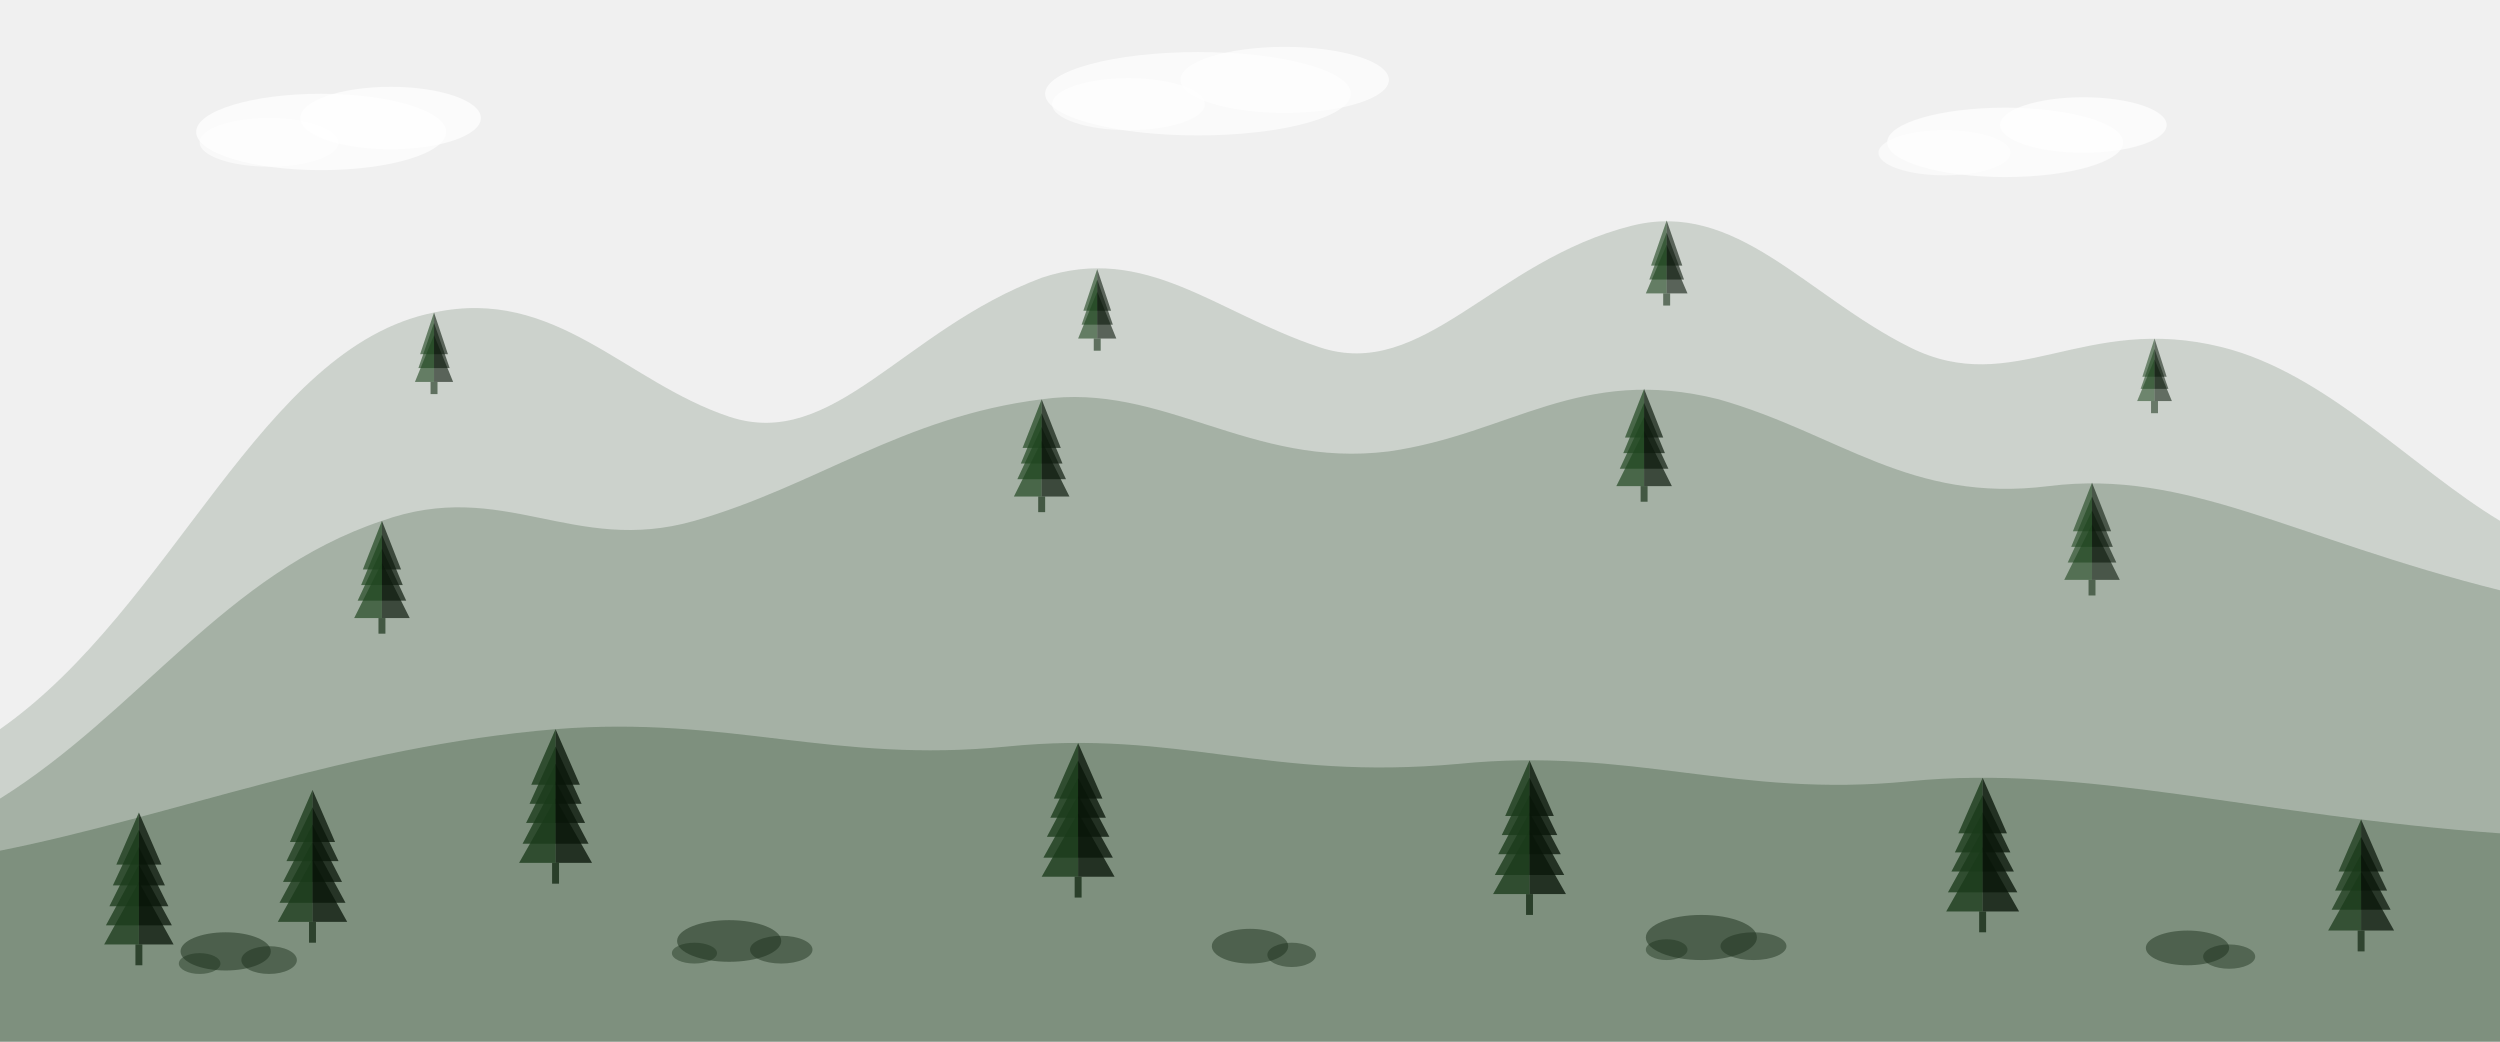
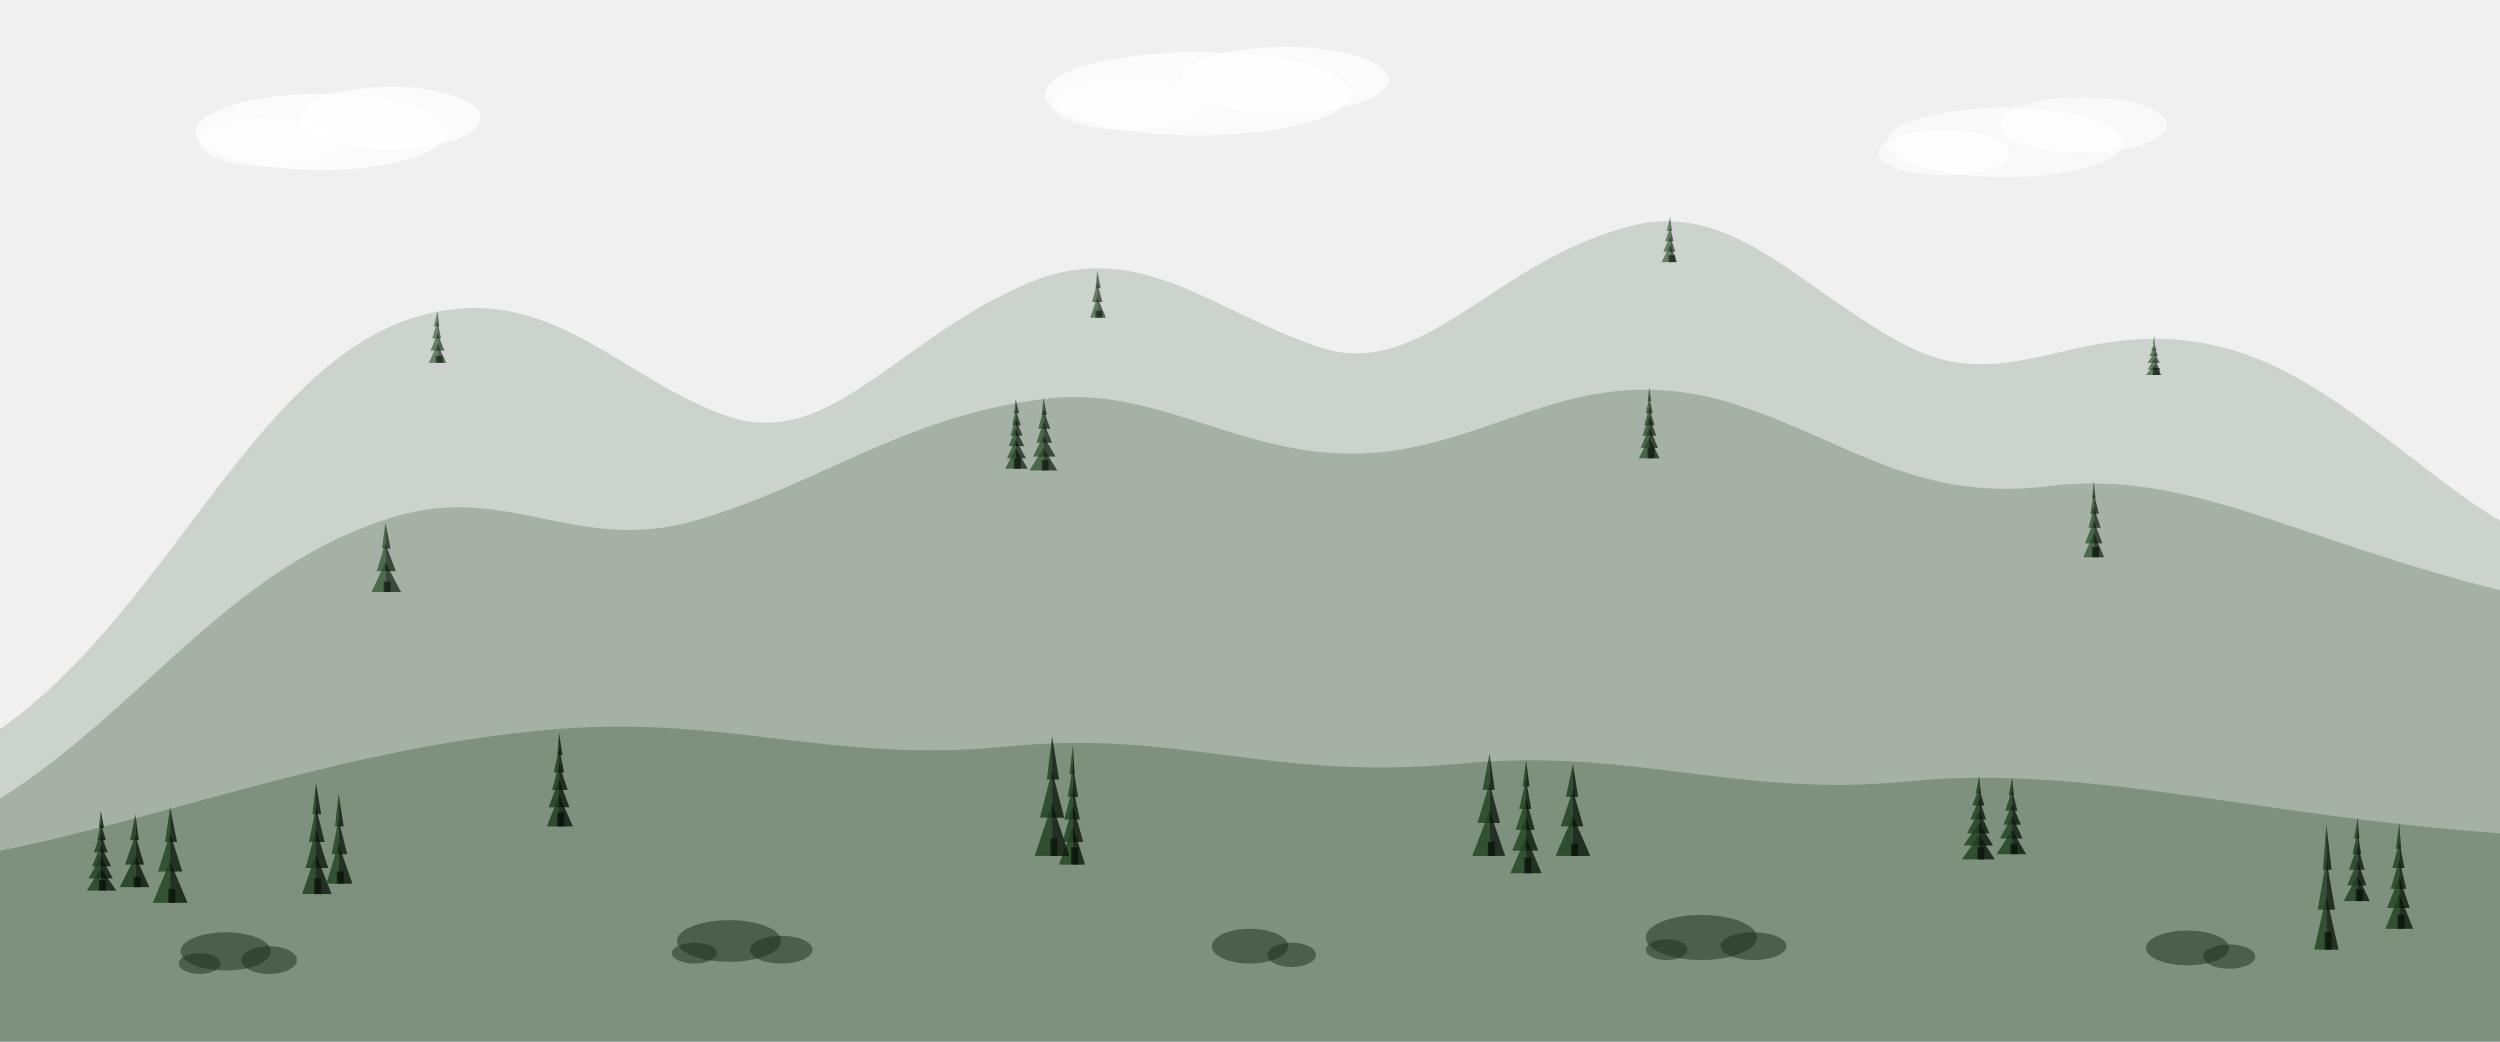
<svg xmlns="http://www.w3.org/2000/svg" viewBox="0 0 1440 600" preserveAspectRatio="xMidYMax slice">
  <ellipse cx="185" cy="76" rx="72" ry="22" fill="white" fill-opacity="0.72" />
  <ellipse cx="225" cy="68" rx="52" ry="18" fill="white" fill-opacity="0.72" />
  <ellipse cx="155" cy="82" rx="40" ry="14" fill="white" fill-opacity="0.60" />
-   <ellipse cx="690" cy="54" rx="88" ry="24" fill="white" fill-opacity="0.68" />
-   <ellipse cx="740" cy="46" rx="60" ry="19" fill="white" fill-opacity="0.68" />
-   <ellipse cx="650" cy="60" rx="44" ry="15" fill="white" fill-opacity="0.58" />
-   <ellipse cx="1155" cy="82" rx="68" ry="20" fill="white" fill-opacity="0.70" />
-   <ellipse cx="1200" cy="72" rx="48" ry="16" fill="white" fill-opacity="0.70" />
-   <ellipse cx="1120" cy="88" rx="38" ry="13" fill="white" fill-opacity="0.58" />
-   <path fill="#2a4a2a" fill-opacity="0.18" d="M0,420 C100,350 150,200 250,180 C320,165 360,220 420,240        C480,260 520,190 600,160 C660,140 700,180 760,200        C820,220 860,150 940,130 C1000,115 1040,170 1100,200        C1160,230 1200,180 1280,200 C1340,215 1390,270 1440,300        L1440,600 L0,600 Z" />
-   <g fill="#163016" fill-opacity="0.60">
-     <polygon points="250,180 250,204 242,204" fill="#1f451f" fill-opacity="0.60" />
-     <polygon points="250,180 250,204 258,204" fill="#0c1a0c" fill-opacity="0.60" />
-     <polygon points="250,186 250,212 241,212" fill="#1f451f" fill-opacity="0.60" />
-     <polygon points="250,186 250,212 259,212" fill="#0c1a0c" fill-opacity="0.60" />
-     <polygon points="250,193 250,220 239,220" fill="#1f451f" fill-opacity="0.60" />
-     <polygon points="250,193 250,220 261,220" fill="#0c1a0c" fill-opacity="0.60" />
-     <rect x="248" y="220" width="4" height="7" />
-   </g>
-   <g fill="#163016" fill-opacity="0.60">
-     <polygon points="632,155 632,179 624,179" fill="#1f451f" fill-opacity="0.60" />
-     <polygon points="632,155 632,179 640,179" fill="#0c1a0c" fill-opacity="0.60" />
-     <polygon points="632,161 632,187 623,187" fill="#1f451f" fill-opacity="0.60" />
-     <polygon points="632,161 632,187 641,187" fill="#0c1a0c" fill-opacity="0.60" />
-     <polygon points="632,168 632,195 621,195" fill="#1f451f" fill-opacity="0.60" />
-     <polygon points="632,168 632,195 643,195" fill="#0c1a0c" fill-opacity="0.60" />
-     <rect x="630" y="195" width="4" height="7" />
-   </g>
-   <g fill="#163016" fill-opacity="0.60">
-     <polygon points="960,127 960,153 951,153" fill="#1f451f" fill-opacity="0.60" />
-     <polygon points="960,127 960,153 969,153" fill="#0c1a0c" fill-opacity="0.60" />
-     <polygon points="960,134 960,161 950,161" fill="#1f451f" fill-opacity="0.60" />
-     <polygon points="960,134 960,161 970,161" fill="#0c1a0c" fill-opacity="0.60" />
-     <polygon points="960,141 960,169 948,169" fill="#1f451f" fill-opacity="0.60" />
-     <polygon points="960,141 960,169 972,169" fill="#0c1a0c" fill-opacity="0.60" />
-     <rect x="958" y="169" width="4" height="7" />
-   </g>
-   <g fill="#163016" fill-opacity="0.55">
-     <polygon points="1241,195 1241,217 1234,217" fill="#1f451f" fill-opacity="0.55" />
-     <polygon points="1241,195 1241,217 1248,217" fill="#0c1a0c" fill-opacity="0.55" />
-     <polygon points="1241,201 1241,224 1233,224" fill="#1f451f" fill-opacity="0.55" />
-     <polygon points="1241,201 1241,224 1249,224" fill="#0c1a0c" fill-opacity="0.55" />
-     <polygon points="1241,207 1241,231 1231,231" fill="#1f451f" fill-opacity="0.55" />
-     <polygon points="1241,207 1241,231 1251,231" fill="#0c1a0c" fill-opacity="0.55" />
-     <rect x="1239" y="231" width="4" height="7" />
-   </g>
-   <path fill="#2a4a2a" fill-opacity="0.24" d="M0,460 C80,410 130,330 220,300 C290,275 330,320 400,300        C470,280 520,240 600,230 C670,220 720,270 800,260        C870,250 910,210 990,230 C1060,250 1100,290 1180,280        C1260,270 1320,310 1440,340        L1440,600 L0,600 Z" />
+   <ellipse cx="690" cy="54" rx="88" ry="24" fill="white" fill-opacity="0.72" />
+   <ellipse cx="740" cy="46" rx="60" ry="19" fill="white" fill-opacity="0.72" />
+   <ellipse cx="650" cy="60" rx="44" ry="15" fill="white" fill-opacity="0.60" />
+   <ellipse cx="1155" cy="82" rx="68" ry="20" fill="white" fill-opacity="0.60" />
+   <ellipse cx="1200" cy="72" rx="48" ry="16" fill="white" fill-opacity="0.60" />
+   <ellipse cx="1120" cy="88" rx="38" ry="13" fill="white" fill-opacity="0.60" />
+   <path fill="#2a4a2a" fill-opacity="0.18" d="M0,420 C100,350 150,200 250,180 C320,165 360,220 420,240 C480,260 520,190 600,160 C660,140 700,180 760,200 C820,220 860,150 940,130 C1000,115 1040,170 1100,200 C1160,230 1200,180 1280,200 C1340,215 1390,270 1440,300 L1440,600 L0,600 Z" />
+   <g fill="#183418" fill-opacity="0.60">
+     <polygon points="252,179 252,188 250,188" fill="#244e24" fill-opacity="0.60" />
+     <polygon points="252,179 252,188 253,188" fill="#0c1a0c" fill-opacity="0.60" />
+     <polygon points="252,185 252,195 249,195" fill="#244e24" fill-opacity="0.60" />
+     <polygon points="252,185 252,195 254,195" fill="#0c1a0c" fill-opacity="0.60" />
+     <polygon points="252,192 252,202 248,202" fill="#244e24" fill-opacity="0.60" />
+     <polygon points="252,192 252,202 256,202" fill="#0c1a0c" fill-opacity="0.60" />
+     <polygon points="252,198 252,209 247,209" fill="#244e24" fill-opacity="0.60" />
+     <polygon points="252,198 252,209 257,209" fill="#0c1a0c" fill-opacity="0.60" />
+     <rect x="251" y="205" width="4" height="4" fill="#0a170a" fill-opacity="0.60" />
+   </g>
+   <g fill="#152f15" fill-opacity="0.60">
+     <polygon points="632,156 632,166 631,166" fill="#1f461f" fill-opacity="0.60" />
+     <polygon points="632,156 632,166 634,166" fill="#0a170a" fill-opacity="0.60" />
+     <polygon points="632,163 632,174 629,174" fill="#1f461f" fill-opacity="0.60" />
+     <polygon points="632,163 632,174 635,174" fill="#0a170a" fill-opacity="0.60" />
+     <polygon points="632,171 632,183 628,183" fill="#1f461f" fill-opacity="0.60" />
+     <polygon points="632,171 632,183 637,183" fill="#0a170a" fill-opacity="0.60" />
+     <rect x="631" y="179" width="4" height="4" fill="#091509" fill-opacity="0.60" />
+   </g>
+   <g fill="#183518" fill-opacity="0.60">
+     <polygon points="962,125 962,133 960,133" fill="#244f24" fill-opacity="0.60" />
+     <polygon points="962,125 962,133 963,133" fill="#0c1a0c" fill-opacity="0.60" />
+     <polygon points="962,131 962,139 959,139" fill="#244f24" fill-opacity="0.60" />
+     <polygon points="962,131 962,139 964,139" fill="#0c1a0c" fill-opacity="0.60" />
+     <polygon points="962,136 962,145 958,145" fill="#244f24" fill-opacity="0.60" />
+     <polygon points="962,136 962,145 965,145" fill="#0c1a0c" fill-opacity="0.60" />
+     <polygon points="962,141 962,151 957,151" fill="#244f24" fill-opacity="0.60" />
+     <polygon points="962,141 962,151 966,151" fill="#0c1a0c" fill-opacity="0.60" />
+     <rect x="961" y="147" width="4" height="4" fill="#0a170a" fill-opacity="0.60" />
+   </g>
+   <g fill="#152f15" fill-opacity="0.60">
+     <polygon points="1241,193 1241,198 1240,198" fill="#1f461f" fill-opacity="0.60" />
+     <polygon points="1241,193 1241,198 1241,198" fill="#0a170a" fill-opacity="0.60" />
+     <polygon points="1241,197 1241,202 1239,202" fill="#1f461f" fill-opacity="0.60" />
+     <polygon points="1241,197 1241,202 1242,202" fill="#0a170a" fill-opacity="0.60" />
+     <polygon points="1241,200 1241,205 1238,205" fill="#1f461f" fill-opacity="0.60" />
+     <polygon points="1241,200 1241,205 1243,205" fill="#0a170a" fill-opacity="0.60" />
+     <polygon points="1241,203 1241,209 1237,209" fill="#1f461f" fill-opacity="0.60" />
+     <polygon points="1241,203 1241,209 1244,209" fill="#0a170a" fill-opacity="0.60" />
+     <polygon points="1241,206 1241,213 1237,213" fill="#1f461f" fill-opacity="0.60" />
+     <polygon points="1241,206 1241,213 1244,213" fill="#0a170a" fill-opacity="0.60" />
+     <polygon points="1241,210 1241,216 1236,216" fill="#1f461f" fill-opacity="0.60" />
+     <polygon points="1241,210 1241,216 1245,216" fill="#0a170a" fill-opacity="0.60" />
+     <rect x="1240" y="212" width="4" height="4" fill="#091509" fill-opacity="0.60" />
+   </g>
+   <path fill="#2a4a2a" fill-opacity="0.24" d="M0,460 C80,410 130,330 220,300 C290,275 330,320 400,300 C470,280 520,240 600,230 C670,220 720,270 800,260 C870,250 910,210 990,230 C1060,250 1100,290 1180,280 C1260,270 1320,310 1440,340 L1440,600 L0,600 Z" />
+   <g fill="#173217" fill-opacity="0.68">
+     <polygon points="222,301 222,316 220,316" fill="#224b22" fill-opacity="0.68" />
+     <polygon points="222,301 222,316 225,316" fill="#0b190b" fill-opacity="0.68" />
+     <polygon points="222,313 222,329 217,329" fill="#224b22" fill-opacity="0.68" />
+     <polygon points="222,313 222,329 228,329" fill="#0b190b" fill-opacity="0.68" />
+     <polygon points="222,324 222,341 214,341" fill="#224b22" fill-opacity="0.68" />
+     <polygon points="222,324 222,341 231,341" fill="#0b190b" fill-opacity="0.68" />
+     <rect x="221" y="335" width="4" height="6" fill="#0a160a" fill-opacity="0.68" />
+   </g>
  <g fill="#163016" fill-opacity="0.68">
-     <polygon points="220,300 220,328 209,328" fill="#1f451f" fill-opacity="0.68" />
-     <polygon points="220,300 220,328 231,328" fill="#0c1a0c" fill-opacity="0.68" />
-     <polygon points="220,308 220,337 208,337" fill="#1f451f" fill-opacity="0.68" />
-     <polygon points="220,308 220,337 232,337" fill="#0c1a0c" fill-opacity="0.68" />
-     <polygon points="220,316 220,346 206,346" fill="#1f451f" fill-opacity="0.68" />
-     <polygon points="220,316 220,346 234,346" fill="#0c1a0c" fill-opacity="0.68" />
-     <polygon points="220,324 220,356 204,356" fill="#1f451f" fill-opacity="0.68" />
-     <polygon points="220,324 220,356 236,356" fill="#0c1a0c" fill-opacity="0.68" />
-     <rect x="218" y="356" width="4" height="9" />
-   </g>
-   <g fill="#163016" fill-opacity="0.68">
-     <polygon points="600,230 600,258 589,258" fill="#1f451f" fill-opacity="0.68" />
-     <polygon points="600,230 600,258 611,258" fill="#0c1a0c" fill-opacity="0.68" />
-     <polygon points="600,238 600,267 588,267" fill="#1f451f" fill-opacity="0.68" />
-     <polygon points="600,238 600,267 612,267" fill="#0c1a0c" fill-opacity="0.68" />
-     <polygon points="600,246 600,276 586,276" fill="#1f451f" fill-opacity="0.68" />
-     <polygon points="600,246 600,276 614,276" fill="#0c1a0c" fill-opacity="0.68" />
-     <polygon points="600,254 600,286 584,286" fill="#1f451f" fill-opacity="0.68" />
-     <polygon points="600,254 600,286 616,286" fill="#0c1a0c" fill-opacity="0.68" />
-     <rect x="598" y="286" width="4" height="9" />
-   </g>
-   <g fill="#163016" fill-opacity="0.68">
-     <polygon points="947,224 947,252 936,252" fill="#1f451f" fill-opacity="0.68" />
-     <polygon points="947,224 947,252 958,252" fill="#0c1a0c" fill-opacity="0.68" />
-     <polygon points="947,232 947,261 935,261" fill="#1f451f" fill-opacity="0.68" />
-     <polygon points="947,232 947,261 959,261" fill="#0c1a0c" fill-opacity="0.68" />
-     <polygon points="947,240 947,270 933,270" fill="#1f451f" fill-opacity="0.68" />
-     <polygon points="947,240 947,270 961,270" fill="#0c1a0c" fill-opacity="0.68" />
-     <polygon points="947,248 947,280 931,280" fill="#1f451f" fill-opacity="0.68" />
-     <polygon points="947,248 947,280 963,280" fill="#0c1a0c" fill-opacity="0.68" />
-     <rect x="945" y="280" width="4" height="9" />
-   </g>
-   <g fill="#163016" fill-opacity="0.60">
-     <polygon points="1205,278 1205,306 1194,306" fill="#1f451f" fill-opacity="0.60" />
-     <polygon points="1205,278 1205,306 1216,306" fill="#0c1a0c" fill-opacity="0.60" />
-     <polygon points="1205,286 1205,315 1193,315" fill="#1f451f" fill-opacity="0.60" />
-     <polygon points="1205,286 1205,315 1217,315" fill="#0c1a0c" fill-opacity="0.60" />
-     <polygon points="1205,294 1205,324 1191,324" fill="#1f451f" fill-opacity="0.60" />
-     <polygon points="1205,294 1205,324 1219,324" fill="#0c1a0c" fill-opacity="0.60" />
-     <polygon points="1205,302 1205,334 1189,334" fill="#1f451f" fill-opacity="0.60" />
-     <polygon points="1205,302 1205,334 1221,334" fill="#0c1a0c" fill-opacity="0.60" />
-     <rect x="1203" y="334" width="4" height="9" />
-   </g>
-   <path fill="#2a4a2a" fill-opacity="0.32" d="M0,490 C100,470 200,430 320,420 C420,412 480,440 580,430        C680,420 730,450 840,440 C940,430 1000,460 1100,450        C1200,440 1300,470 1440,480        L1440,600 L0,600 Z" />
+     <polygon points="601,229 601,239 600,239" fill="#214821" fill-opacity="0.68" />
+     <polygon points="601,229 601,239 603,239" fill="#0b180b" fill-opacity="0.68" />
+     <polygon points="601,236 601,247 598,247" fill="#214821" fill-opacity="0.68" />
+     <polygon points="601,236 601,247 605,247" fill="#0b180b" fill-opacity="0.68" />
+     <polygon points="601,243 601,255 597,255" fill="#214821" fill-opacity="0.68" />
+     <polygon points="601,243 601,255 606,255" fill="#0b180b" fill-opacity="0.68" />
+     <polygon points="601,251 601,263 595,263" fill="#214821" fill-opacity="0.68" />
+     <polygon points="601,251 601,263 608,263" fill="#0b180b" fill-opacity="0.68" />
+     <polygon points="601,258 601,271 593,271" fill="#214821" fill-opacity="0.68" />
+     <polygon points="601,258 601,271 609,271" fill="#0b180b" fill-opacity="0.68" />
+     <rect x="600" y="265" width="4" height="6" fill="#091509" fill-opacity="0.68" />
+   </g>
+   <g fill="#152e15" fill-opacity="0.68">
+     <polygon points="585,230 585,238 584,238" fill="#1f451f" fill-opacity="0.68" />
+     <polygon points="585,230 585,238 587,238" fill="#0a170a" fill-opacity="0.68" />
+     <polygon points="585,236 585,245 583,245" fill="#1f451f" fill-opacity="0.68" />
+     <polygon points="585,236 585,245 588,245" fill="#0a170a" fill-opacity="0.68" />
+     <polygon points="585,241 585,251 582,251" fill="#1f451f" fill-opacity="0.68" />
+     <polygon points="585,241 585,251 589,251" fill="#0a170a" fill-opacity="0.68" />
+     <polygon points="585,247 585,257 581,257" fill="#1f451f" fill-opacity="0.68" />
+     <polygon points="585,247 585,257 590,257" fill="#0a170a" fill-opacity="0.68" />
+     <polygon points="585,253 585,264 580,264" fill="#1f451f" fill-opacity="0.68" />
+     <polygon points="585,253 585,264 591,264" fill="#0a170a" fill-opacity="0.68" />
+     <polygon points="585,258 585,270 579,270" fill="#1f451f" fill-opacity="0.68" />
+     <polygon points="585,258 585,270 592,270" fill="#0a170a" fill-opacity="0.68" />
+     <rect x="584" y="264" width="4" height="6" fill="#091409" fill-opacity="0.68" />
+   </g>
+   <g fill="#142c14" fill-opacity="0.68">
+     <polygon points="950,223 950,231 949,231" fill="#1e421e" fill-opacity="0.68" />
+     <polygon points="950,223 950,231 951,231" fill="#0a160a" fill-opacity="0.68" />
+     <polygon points="950,229 950,238 948,238" fill="#1e421e" fill-opacity="0.68" />
+     <polygon points="950,229 950,238 952,238" fill="#0a160a" fill-opacity="0.68" />
+     <polygon points="950,235 950,245 947,245" fill="#1e421e" fill-opacity="0.68" />
+     <polygon points="950,235 950,245 953,245" fill="#0a160a" fill-opacity="0.68" />
+     <polygon points="950,240 950,251 946,251" fill="#1e421e" fill-opacity="0.68" />
+     <polygon points="950,240 950,251 954,251" fill="#0a160a" fill-opacity="0.68" />
+     <polygon points="950,246 950,258 945,258" fill="#1e421e" fill-opacity="0.68" />
+     <polygon points="950,246 950,258 955,258" fill="#0a160a" fill-opacity="0.68" />
+     <polygon points="950,252 950,264 944,264" fill="#1e421e" fill-opacity="0.68" />
+     <polygon points="950,252 950,264 956,264" fill="#0a160a" fill-opacity="0.68" />
+     <rect x="949" y="258" width="4" height="6" fill="#091309" fill-opacity="0.68" />
+   </g>
+   <g fill="#152e15" fill-opacity="0.68">
+     <polygon points="1206,277 1206,287 1205,287" fill="#1f451f" fill-opacity="0.68" />
+     <polygon points="1206,277 1206,287 1207,287" fill="#0a170a" fill-opacity="0.68" />
+     <polygon points="1206,284 1206,296 1204,296" fill="#1f451f" fill-opacity="0.68" />
+     <polygon points="1206,284 1206,296 1209,296" fill="#0a170a" fill-opacity="0.68" />
+     <polygon points="1206,292 1206,304 1203,304" fill="#1f451f" fill-opacity="0.68" />
+     <polygon points="1206,292 1206,304 1210,304" fill="#0a170a" fill-opacity="0.68" />
+     <polygon points="1206,300 1206,313 1201,313" fill="#1f451f" fill-opacity="0.68" />
+     <polygon points="1206,300 1206,313 1211,313" fill="#0a170a" fill-opacity="0.68" />
+     <polygon points="1206,307 1206,321 1200,321" fill="#1f451f" fill-opacity="0.68" />
+     <polygon points="1206,307 1206,321 1212,321" fill="#0a170a" fill-opacity="0.68" />
+     <rect x="1205" y="315" width="4" height="6" fill="#091409" fill-opacity="0.68" />
+   </g>
+   <path fill="#2a4a2a" fill-opacity="0.32" d="M0,490 C100,470 200,430 320,420 C420,412 480,440 580,430 C680,420 730,450 840,440 C940,430 1000,460 1100,450 C1200,440 1300,470 1440,480 L1440,600 L0,600 Z" />
+   <g fill="#102410" fill-opacity="0.78">
+     <polygon points="78,469 78,484 75,484" fill="#183618" fill-opacity="0.78" />
+     <polygon points="78,469 78,484 80,484" fill="#081208" fill-opacity="0.78" />
+     <polygon points="78,481 78,498 72,498" fill="#183618" fill-opacity="0.78" />
+     <polygon points="78,481 78,498 83,498" fill="#081208" fill-opacity="0.78" />
+     <polygon points="78,493 78,511 69,511" fill="#183618" fill-opacity="0.78" />
+     <polygon points="78,493 78,511 86,511" fill="#081208" fill-opacity="0.78" />
+     <rect x="77" y="505" width="4" height="6" fill="#071007" fill-opacity="0.78" />
+   </g>
  <g fill="#122812" fill-opacity="0.78">
-     <polygon points="320,420 320,452 306,452" fill="#1a3a1a" fill-opacity="0.78" />
-     <polygon points="320,420 320,452 334,452" fill="#091609" fill-opacity="0.78" />
-     <polygon points="320,430 320,463 305,463" fill="#1a3a1a" fill-opacity="0.78" />
-     <polygon points="320,430 320,463 335,463" fill="#091609" fill-opacity="0.78" />
-     <polygon points="320,440 320,474 303,474" fill="#1a3a1a" fill-opacity="0.78" />
-     <polygon points="320,440 320,474 337,474" fill="#091609" fill-opacity="0.78" />
-     <polygon points="320,450 320,486 301,486" fill="#1a3a1a" fill-opacity="0.78" />
-     <polygon points="320,450 320,486 339,486" fill="#091609" fill-opacity="0.78" />
-     <polygon points="320,460 320,497 299,497" fill="#1a3a1a" fill-opacity="0.78" />
-     <polygon points="320,460 320,497 341,497" fill="#091609" fill-opacity="0.78" />
-     <rect x="318" y="497" width="4" height="12" />
-   </g>
-   <g fill="#122812" fill-opacity="0.75">
-     <polygon points="80,468 80,498 67,498" fill="#1a3a1a" fill-opacity="0.75" />
-     <polygon points="80,468 80,498 93,498" fill="#091609" fill-opacity="0.75" />
-     <polygon points="80,478 80,510 65,510" fill="#1a3a1a" fill-opacity="0.75" />
-     <polygon points="80,478 80,510 95,510" fill="#091609" fill-opacity="0.75" />
-     <polygon points="80,488 80,522 63,522" fill="#1a3a1a" fill-opacity="0.75" />
-     <polygon points="80,488 80,522 97,522" fill="#091609" fill-opacity="0.75" />
-     <polygon points="80,498 80,533 61,533" fill="#1a3a1a" fill-opacity="0.75" />
-     <polygon points="80,498 80,533 99,533" fill="#091609" fill-opacity="0.75" />
-     <polygon points="80,508 80,544 60,544" fill="#1a3a1a" fill-opacity="0.75" />
-     <polygon points="80,508 80,544 100,544" fill="#091609" fill-opacity="0.75" />
-     <rect x="78" y="544" width="4" height="12" />
-   </g>
-   <g fill="#122812" fill-opacity="0.75">
-     <polygon points="180,455 180,485 167,485" fill="#1a3a1a" fill-opacity="0.75" />
-     <polygon points="180,455 180,485 193,485" fill="#091609" fill-opacity="0.75" />
-     <polygon points="180,465 180,496 165,496" fill="#1a3a1a" fill-opacity="0.75" />
-     <polygon points="180,465 180,496 195,496" fill="#091609" fill-opacity="0.75" />
-     <polygon points="180,475 180,508 163,508" fill="#1a3a1a" fill-opacity="0.75" />
-     <polygon points="180,475 180,508 197,508" fill="#091609" fill-opacity="0.75" />
-     <polygon points="180,485 180,520 161,520" fill="#1a3a1a" fill-opacity="0.75" />
-     <polygon points="180,485 180,520 199,520" fill="#091609" fill-opacity="0.75" />
-     <polygon points="180,495 180,531 160,531" fill="#1a3a1a" fill-opacity="0.75" />
-     <polygon points="180,495 180,531 200,531" fill="#091609" fill-opacity="0.75" />
-     <rect x="178" y="531" width="4" height="12" />
+     <polygon points="58,467 58,477 57,477" fill="#1b3c1b" fill-opacity="0.78" />
+     <polygon points="58,467 58,477 60,477" fill="#091409" fill-opacity="0.78" />
+     <polygon points="58,474 58,484 56,484" fill="#1b3c1b" fill-opacity="0.78" />
+     <polygon points="58,474 58,484 61,484" fill="#091409" fill-opacity="0.78" />
+     <polygon points="58,480 58,491 54,491" fill="#1b3c1b" fill-opacity="0.78" />
+     <polygon points="58,480 58,491 62,491" fill="#091409" fill-opacity="0.78" />
+     <polygon points="58,487 58,499 53,499" fill="#1b3c1b" fill-opacity="0.78" />
+     <polygon points="58,487 58,499 64,499" fill="#091409" fill-opacity="0.78" />
+     <polygon points="58,493 58,506 51,506" fill="#1b3c1b" fill-opacity="0.78" />
+     <polygon points="58,493 58,506 65,506" fill="#091409" fill-opacity="0.78" />
+     <polygon points="58,500 58,513 50,513" fill="#1b3c1b" fill-opacity="0.78" />
+     <polygon points="58,500 58,513 67,513" fill="#091409" fill-opacity="0.78" />
+     <rect x="57" y="507" width="4" height="6" fill="#081208" fill-opacity="0.78" />
+   </g>
+   <g fill="#132c13" fill-opacity="0.78">
+     <polygon points="98,465 98,485 95,485" fill="#1c421c" fill-opacity="0.78" />
+     <polygon points="98,465 98,485 102,485" fill="#091609" fill-opacity="0.78" />
+     <polygon points="98,480 98,502 91,502" fill="#1c421c" fill-opacity="0.78" />
+     <polygon points="98,480 98,502 105,502" fill="#091609" fill-opacity="0.78" />
+     <polygon points="98,496 98,520 88,520" fill="#1c421c" fill-opacity="0.78" />
+     <polygon points="98,496 98,520 108,520" fill="#091609" fill-opacity="0.78" />
+     <rect x="97" y="512" width="4" height="8" fill="#081308" fill-opacity="0.78" />
  </g>
  <g fill="#122812" fill-opacity="0.78">
-     <polygon points="621,428 621,460 607,460" fill="#1a3a1a" fill-opacity="0.78" />
-     <polygon points="621,428 621,460 635,460" fill="#091609" fill-opacity="0.78" />
-     <polygon points="621,438 621,471 605,471" fill="#1a3a1a" fill-opacity="0.78" />
-     <polygon points="621,438 621,471 637,471" fill="#091609" fill-opacity="0.78" />
-     <polygon points="621,448 621,482 603,482" fill="#1a3a1a" fill-opacity="0.78" />
-     <polygon points="621,448 621,482 639,482" fill="#091609" fill-opacity="0.78" />
-     <polygon points="621,458 621,494 601,494" fill="#1a3a1a" fill-opacity="0.78" />
-     <polygon points="621,458 621,494 641,494" fill="#091609" fill-opacity="0.78" />
-     <polygon points="621,468 621,505 600,505" fill="#1a3a1a" fill-opacity="0.78" />
-     <polygon points="621,468 621,505 642,505" fill="#091609" fill-opacity="0.78" />
-     <rect x="619" y="505" width="4" height="12" />
+     <polygon points="182,451 182,469 180,469" fill="#1b3c1b" fill-opacity="0.78" />
+     <polygon points="182,451 182,469 185,469" fill="#091409" fill-opacity="0.78" />
+     <polygon points="182,465 182,485 178,485" fill="#1b3c1b" fill-opacity="0.78" />
+     <polygon points="182,465 182,485 187,485" fill="#091409" fill-opacity="0.78" />
+     <polygon points="182,478 182,500 176,500" fill="#1b3c1b" fill-opacity="0.78" />
+     <polygon points="182,478 182,500 189,500" fill="#091409" fill-opacity="0.78" />
+     <polygon points="182,492 182,515 174,515" fill="#1b3c1b" fill-opacity="0.78" />
+     <polygon points="182,492 182,515 191,515" fill="#091409" fill-opacity="0.78" />
+     <rect x="181" y="506" width="4" height="9" fill="#081208" fill-opacity="0.78" />
+   </g>
+   <g fill="#132c13" fill-opacity="0.78">
+     <polygon points="195,457 195,476 193,476" fill="#1c421c" fill-opacity="0.78" />
+     <polygon points="195,457 195,476 198,476" fill="#091609" fill-opacity="0.78" />
+     <polygon points="195,472 195,492 191,492" fill="#1c421c" fill-opacity="0.78" />
+     <polygon points="195,472 195,492 200,492" fill="#091609" fill-opacity="0.78" />
+     <polygon points="195,486 195,509 188,509" fill="#1c421c" fill-opacity="0.78" />
+     <polygon points="195,486 195,509 203,509" fill="#091609" fill-opacity="0.78" />
+     <rect x="194" y="502" width="4" height="7" fill="#081308" fill-opacity="0.78" />
+   </g>
+   <g fill="#112511" fill-opacity="0.78">
+     <polygon points="322,422 322,435 321,435" fill="#193719" fill-opacity="0.78" />
+     <polygon points="322,422 322,435 324,435" fill="#081208" fill-opacity="0.78" />
+     <polygon points="322,431 322,445 319,445" fill="#193719" fill-opacity="0.78" />
+     <polygon points="322,431 322,445 325,445" fill="#081208" fill-opacity="0.78" />
+     <polygon points="322,440 322,455 318,455" fill="#193719" fill-opacity="0.78" />
+     <polygon points="322,440 322,455 327,455" fill="#081208" fill-opacity="0.78" />
+     <polygon points="322,449 322,465 316,465" fill="#193719" fill-opacity="0.78" />
+     <polygon points="322,449 322,465 328,465" fill="#081208" fill-opacity="0.78" />
+     <polygon points="322,458 322,476 315,476" fill="#193719" fill-opacity="0.78" />
+     <polygon points="322,458 322,476 330,476" fill="#081208" fill-opacity="0.78" />
+     <rect x="321" y="468" width="4" height="8" fill="#071007" fill-opacity="0.78" />
+   </g>
+   <g fill="#122a12" fill-opacity="0.78">
+     <polygon points="618,429 618,446 616,446" fill="#1b3f1b" fill-opacity="0.78" />
+     <polygon points="618,429 618,446 619,446" fill="#091509" fill-opacity="0.78" />
+     <polygon points="618,441 618,459 615,459" fill="#1b3f1b" fill-opacity="0.78" />
+     <polygon points="618,441 618,459 621,459" fill="#091509" fill-opacity="0.78" />
+     <polygon points="618,453 618,472 613,472" fill="#1b3f1b" fill-opacity="0.78" />
+     <polygon points="618,453 618,472 622,472" fill="#091509" fill-opacity="0.78" />
+     <polygon points="618,464 618,485 612,485" fill="#1b3f1b" fill-opacity="0.78" />
+     <polygon points="618,464 618,485 624,485" fill="#091509" fill-opacity="0.78" />
+     <polygon points="618,476 618,498 610,498" fill="#1b3f1b" fill-opacity="0.78" />
+     <polygon points="618,476 618,498 625,498" fill="#091509" fill-opacity="0.78" />
+     <rect x="617" y="488" width="4" height="10" fill="#081208" fill-opacity="0.78" />
  </g>
  <g fill="#122812" fill-opacity="0.78">
-     <polygon points="881,438 881,470 867,470" fill="#1a3a1a" fill-opacity="0.78" />
-     <polygon points="881,438 881,470 895,470" fill="#091609" fill-opacity="0.78" />
-     <polygon points="881,448 881,481 865,481" fill="#1a3a1a" fill-opacity="0.78" />
-     <polygon points="881,448 881,481 897,481" fill="#091609" fill-opacity="0.78" />
-     <polygon points="881,458 881,492 863,492" fill="#1a3a1a" fill-opacity="0.78" />
-     <polygon points="881,458 881,492 899,492" fill="#091609" fill-opacity="0.78" />
-     <polygon points="881,468 881,504 861,504" fill="#1a3a1a" fill-opacity="0.78" />
-     <polygon points="881,468 881,504 901,504" fill="#091609" fill-opacity="0.78" />
-     <polygon points="881,478 881,515 860,515" fill="#1a3a1a" fill-opacity="0.78" />
-     <polygon points="881,478 881,515 902,515" fill="#091609" fill-opacity="0.78" />
-     <rect x="879" y="515" width="4" height="12" />
+     <polygon points="606,424 606,449 603,449" fill="#1b3c1b" fill-opacity="0.78" />
+     <polygon points="606,424 606,449 610,449" fill="#091409" fill-opacity="0.78" />
+     <polygon points="606,444 606,471 599,471" fill="#1b3c1b" fill-opacity="0.78" />
+     <polygon points="606,444 606,471 613,471" fill="#091409" fill-opacity="0.78" />
+     <polygon points="606,463 606,493 596,493" fill="#1b3c1b" fill-opacity="0.78" />
+     <polygon points="606,463 606,493 616,493" fill="#091409" fill-opacity="0.78" />
+     <rect x="605" y="483" width="4" height="10" fill="#081208" fill-opacity="0.78" />
+   </g>
+   <g fill="#132c13" fill-opacity="0.78">
+     <polygon points="879,438 879,453 877,453" fill="#1c421c" fill-opacity="0.78" />
+     <polygon points="879,438 879,453 881,453" fill="#091609" fill-opacity="0.78" />
+     <polygon points="879,449 879,466 875,466" fill="#1c421c" fill-opacity="0.78" />
+     <polygon points="879,449 879,466 882,466" fill="#091609" fill-opacity="0.78" />
+     <polygon points="879,460 879,478 873,478" fill="#1c421c" fill-opacity="0.78" />
+     <polygon points="879,460 879,478 884,478" fill="#091609" fill-opacity="0.78" />
+     <polygon points="879,471 879,490 871,490" fill="#1c421c" fill-opacity="0.78" />
+     <polygon points="879,471 879,490 886,490" fill="#091609" fill-opacity="0.78" />
+     <polygon points="879,482 879,503 870,503" fill="#1c421c" fill-opacity="0.78" />
+     <polygon points="879,482 879,503 888,503" fill="#091609" fill-opacity="0.78" />
+     <rect x="878" y="494" width="4" height="9" fill="#081308" fill-opacity="0.78" />
+   </g>
+   <g fill="#132a13" fill-opacity="0.78">
+     <polygon points="858,434 858,455 854,455" fill="#1c3f1c" fill-opacity="0.78" />
+     <polygon points="858,434 858,455 861,455" fill="#091509" fill-opacity="0.78" />
+     <polygon points="858,451 858,474 851,474" fill="#1c3f1c" fill-opacity="0.78" />
+     <polygon points="858,451 858,474 864,474" fill="#091509" fill-opacity="0.78" />
+     <polygon points="858,467 858,493 848,493" fill="#1c3f1c" fill-opacity="0.78" />
+     <polygon points="858,467 858,493 867,493" fill="#091509" fill-opacity="0.78" />
+     <rect x="857" y="485" width="4" height="8" fill="#081208" fill-opacity="0.78" />
+   </g>
+   <g fill="#112711" fill-opacity="0.78">
+     <polygon points="906,440 906,459 902,459" fill="#193a19" fill-opacity="0.78" />
+     <polygon points="906,440 906,459 909,459" fill="#081308" fill-opacity="0.78" />
+     <polygon points="906,455 906,476 899,476" fill="#193a19" fill-opacity="0.78" />
+     <polygon points="906,455 906,476 912,476" fill="#081308" fill-opacity="0.78" />
+     <polygon points="906,470 906,493 896,493" fill="#193a19" fill-opacity="0.78" />
+     <polygon points="906,470 906,493 916,493" fill="#081308" fill-opacity="0.78" />
+     <rect x="905" y="486" width="4" height="7" fill="#071107" fill-opacity="0.78" />
+   </g>
+   <g fill="#122912" fill-opacity="0.78">
+     <polygon points="1140,447 1140,457 1138,457" fill="#1b3d1b" fill-opacity="0.78" />
+     <polygon points="1140,447 1140,457 1141,457" fill="#091409" fill-opacity="0.78" />
+     <polygon points="1140,454 1140,464 1136,464" fill="#1b3d1b" fill-opacity="0.78" />
+     <polygon points="1140,454 1140,464 1143,464" fill="#091409" fill-opacity="0.78" />
+     <polygon points="1140,460 1140,472 1135,472" fill="#1b3d1b" fill-opacity="0.78" />
+     <polygon points="1140,460 1140,472 1144,472" fill="#091409" fill-opacity="0.78" />
+     <polygon points="1140,467 1140,480 1133,480" fill="#1b3d1b" fill-opacity="0.78" />
+     <polygon points="1140,467 1140,480 1146,480" fill="#091409" fill-opacity="0.78" />
+     <polygon points="1140,474 1140,487 1131,487" fill="#1b3d1b" fill-opacity="0.78" />
+     <polygon points="1140,474 1140,487 1148,487" fill="#091409" fill-opacity="0.78" />
+     <polygon points="1140,481 1140,495 1130,495" fill="#1b3d1b" fill-opacity="0.78" />
+     <polygon points="1140,481 1140,495 1149,495" fill="#091409" fill-opacity="0.78" />
+     <rect x="1139" y="488" width="4" height="7" fill="#081208" fill-opacity="0.78" />
+   </g>
+   <g fill="#122912" fill-opacity="0.78">
+     <polygon points="1159,448 1159,458 1157,458" fill="#1b3d1b" fill-opacity="0.78" />
+     <polygon points="1159,448 1159,458 1160,458" fill="#091409" fill-opacity="0.78" />
+     <polygon points="1159,455 1159,467 1155,467" fill="#1b3d1b" fill-opacity="0.78" />
+     <polygon points="1159,455 1159,467 1162,467" fill="#091409" fill-opacity="0.78" />
+     <polygon points="1159,463 1159,475 1154,475" fill="#1b3d1b" fill-opacity="0.78" />
+     <polygon points="1159,463 1159,475 1164,475" fill="#091409" fill-opacity="0.78" />
+     <polygon points="1159,470 1159,483 1152,483" fill="#1b3d1b" fill-opacity="0.78" />
+     <polygon points="1159,470 1159,483 1165,483" fill="#091409" fill-opacity="0.78" />
+     <polygon points="1159,478 1159,492 1150,492" fill="#1b3d1b" fill-opacity="0.78" />
+     <polygon points="1159,478 1159,492 1167,492" fill="#091409" fill-opacity="0.78" />
+     <rect x="1158" y="486" width="4" height="6" fill="#081208" fill-opacity="0.78" />
  </g>
  <g fill="#122812" fill-opacity="0.78">
-     <polygon points="1142,448 1142,480 1128,480" fill="#1a3a1a" fill-opacity="0.78" />
-     <polygon points="1142,448 1142,480 1156,480" fill="#091609" fill-opacity="0.78" />
-     <polygon points="1142,458 1142,491 1126,491" fill="#1a3a1a" fill-opacity="0.78" />
-     <polygon points="1142,458 1142,491 1158,491" fill="#091609" fill-opacity="0.78" />
-     <polygon points="1142,468 1142,502 1124,502" fill="#1a3a1a" fill-opacity="0.78" />
-     <polygon points="1142,468 1142,502 1160,502" fill="#091609" fill-opacity="0.78" />
-     <polygon points="1142,478 1142,514 1122,514" fill="#1a3a1a" fill-opacity="0.78" />
-     <polygon points="1142,478 1142,514 1162,514" fill="#091609" fill-opacity="0.78" />
-     <polygon points="1142,488 1142,525 1121,525" fill="#1a3a1a" fill-opacity="0.78" />
-     <polygon points="1142,488 1142,525 1163,525" fill="#091609" fill-opacity="0.78" />
-     <rect x="1140" y="525" width="4" height="12" />
-   </g>
-   <g fill="#122812" fill-opacity="0.72">
-     <polygon points="1360,472 1360,502 1347,502" fill="#1a3a1a" fill-opacity="0.72" />
-     <polygon points="1360,472 1360,502 1373,502" fill="#091609" fill-opacity="0.72" />
-     <polygon points="1360,482 1360,513 1345,513" fill="#1a3a1a" fill-opacity="0.72" />
-     <polygon points="1360,482 1360,513 1375,513" fill="#091609" fill-opacity="0.72" />
-     <polygon points="1360,492 1360,524 1343,524" fill="#1a3a1a" fill-opacity="0.72" />
-     <polygon points="1360,492 1360,524 1377,524" fill="#091609" fill-opacity="0.72" />
-     <polygon points="1360,502 1360,536 1341,536" fill="#1a3a1a" fill-opacity="0.72" />
-     <polygon points="1360,502 1360,536 1379,536" fill="#091609" fill-opacity="0.72" />
-     <rect x="1358" y="536" width="4" height="12" />
+     <polygon points="1358,471 1358,483 1356,483" fill="#1b3c1b" fill-opacity="0.78" />
+     <polygon points="1358,471 1358,483 1359,483" fill="#091409" fill-opacity="0.78" />
+     <polygon points="1358,479 1358,492 1355,492" fill="#1b3c1b" fill-opacity="0.78" />
+     <polygon points="1358,479 1358,492 1360,492" fill="#091409" fill-opacity="0.78" />
+     <polygon points="1358,487 1358,501 1353,501" fill="#1b3c1b" fill-opacity="0.78" />
+     <polygon points="1358,487 1358,501 1362,501" fill="#091409" fill-opacity="0.78" />
+     <polygon points="1358,496 1358,510 1352,510" fill="#1b3c1b" fill-opacity="0.78" />
+     <polygon points="1358,496 1358,510 1363,510" fill="#091409" fill-opacity="0.78" />
+     <polygon points="1358,504 1358,519 1350,519" fill="#1b3c1b" fill-opacity="0.78" />
+     <polygon points="1358,504 1358,519 1365,519" fill="#091409" fill-opacity="0.78" />
+     <rect x="1357" y="512" width="4" height="7" fill="#081208" fill-opacity="0.78" />
+   </g>
+   <g fill="#132b13" fill-opacity="0.78">
+     <polygon points="1340,475 1340,501 1338,501" fill="#1c401c" fill-opacity="0.78" />
+     <polygon points="1340,475 1340,501 1343,501" fill="#091509" fill-opacity="0.78" />
+     <polygon points="1340,495 1340,524 1335,524" fill="#1c401c" fill-opacity="0.78" />
+     <polygon points="1340,495 1340,524 1345,524" fill="#091509" fill-opacity="0.78" />
+     <polygon points="1340,516 1340,547 1333,547" fill="#1c401c" fill-opacity="0.78" />
+     <polygon points="1340,516 1340,547 1347,547" fill="#091509" fill-opacity="0.78" />
+     <rect x="1339" y="537" width="4" height="10" fill="#081308" fill-opacity="0.78" />
+   </g>
+   <g fill="#132a13" fill-opacity="0.78">
+     <polygon points="1382,474 1382,489 1380,489" fill="#1c3f1c" fill-opacity="0.78" />
+     <polygon points="1382,474 1382,489 1383,489" fill="#091509" fill-opacity="0.78" />
+     <polygon points="1382,485 1382,500 1378,500" fill="#1c3f1c" fill-opacity="0.78" />
+     <polygon points="1382,485 1382,500 1385,500" fill="#091509" fill-opacity="0.78" />
+     <polygon points="1382,495 1382,512 1377,512" fill="#1c3f1c" fill-opacity="0.78" />
+     <polygon points="1382,495 1382,512 1386,512" fill="#091509" fill-opacity="0.78" />
+     <polygon points="1382,505 1382,523 1375,523" fill="#1c3f1c" fill-opacity="0.78" />
+     <polygon points="1382,505 1382,523 1388,523" fill="#091509" fill-opacity="0.78" />
+     <polygon points="1382,515 1382,535 1374,535" fill="#1c3f1c" fill-opacity="0.78" />
+     <polygon points="1382,515 1382,535 1390,535" fill="#091509" fill-opacity="0.78" />
+     <rect x="1381" y="527" width="4" height="8" fill="#081208" fill-opacity="0.78" />
  </g>
  <ellipse cx="130" cy="548" rx="26" ry="11" fill="#1a2e1a" fill-opacity="0.50" />
-   <ellipse cx="155" cy="553" rx="16" ry="8" fill="#1a2e1a" fill-opacity="0.46" />
-   <ellipse cx="115" cy="555" rx="12" ry="6" fill="#1a2e1a" fill-opacity="0.42" />
+   <ellipse cx="155" cy="553" rx="16" ry="8" fill="#1a2e1a" fill-opacity="0.50" />
+   <ellipse cx="115" cy="555" rx="12" ry="6" fill="#1a2e1a" fill-opacity="0.50" />
  <ellipse cx="420" cy="542" rx="30" ry="12" fill="#1a2e1a" fill-opacity="0.50" />
-   <ellipse cx="450" cy="547" rx="18" ry="8" fill="#1a2e1a" fill-opacity="0.46" />
-   <ellipse cx="400" cy="549" rx="13" ry="6" fill="#1a2e1a" fill-opacity="0.42" />
-   <ellipse cx="720" cy="545" rx="22" ry="10" fill="#1a2e1a" fill-opacity="0.48" />
-   <ellipse cx="744" cy="550" rx="14" ry="7" fill="#1a2e1a" fill-opacity="0.44" />
+   <ellipse cx="450" cy="547" rx="18" ry="8" fill="#1a2e1a" fill-opacity="0.50" />
+   <ellipse cx="400" cy="549" rx="13" ry="6" fill="#1a2e1a" fill-opacity="0.50" />
+   <ellipse cx="720" cy="545" rx="22" ry="10" fill="#1a2e1a" fill-opacity="0.50" />
+   <ellipse cx="744" cy="550" rx="14" ry="7" fill="#1a2e1a" fill-opacity="0.50" />
  <ellipse cx="980" cy="540" rx="32" ry="13" fill="#1a2e1a" fill-opacity="0.50" />
-   <ellipse cx="1010" cy="545" rx="19" ry="8" fill="#1a2e1a" fill-opacity="0.46" />
-   <ellipse cx="960" cy="547" rx="12" ry="6" fill="#1a2e1a" fill-opacity="0.42" />
-   <ellipse cx="1260" cy="546" rx="24" ry="10" fill="#1a2e1a" fill-opacity="0.48" />
-   <ellipse cx="1284" cy="551" rx="15" ry="7" fill="#1a2e1a" fill-opacity="0.44" />
+   <ellipse cx="1010" cy="545" rx="19" ry="8" fill="#1a2e1a" fill-opacity="0.50" />
+   <ellipse cx="960" cy="547" rx="12" ry="6" fill="#1a2e1a" fill-opacity="0.50" />
+   <ellipse cx="1260" cy="546" rx="24" ry="10" fill="#1a2e1a" fill-opacity="0.50" />
+   <ellipse cx="1284" cy="551" rx="15" ry="7" fill="#1a2e1a" fill-opacity="0.50" />
</svg>
